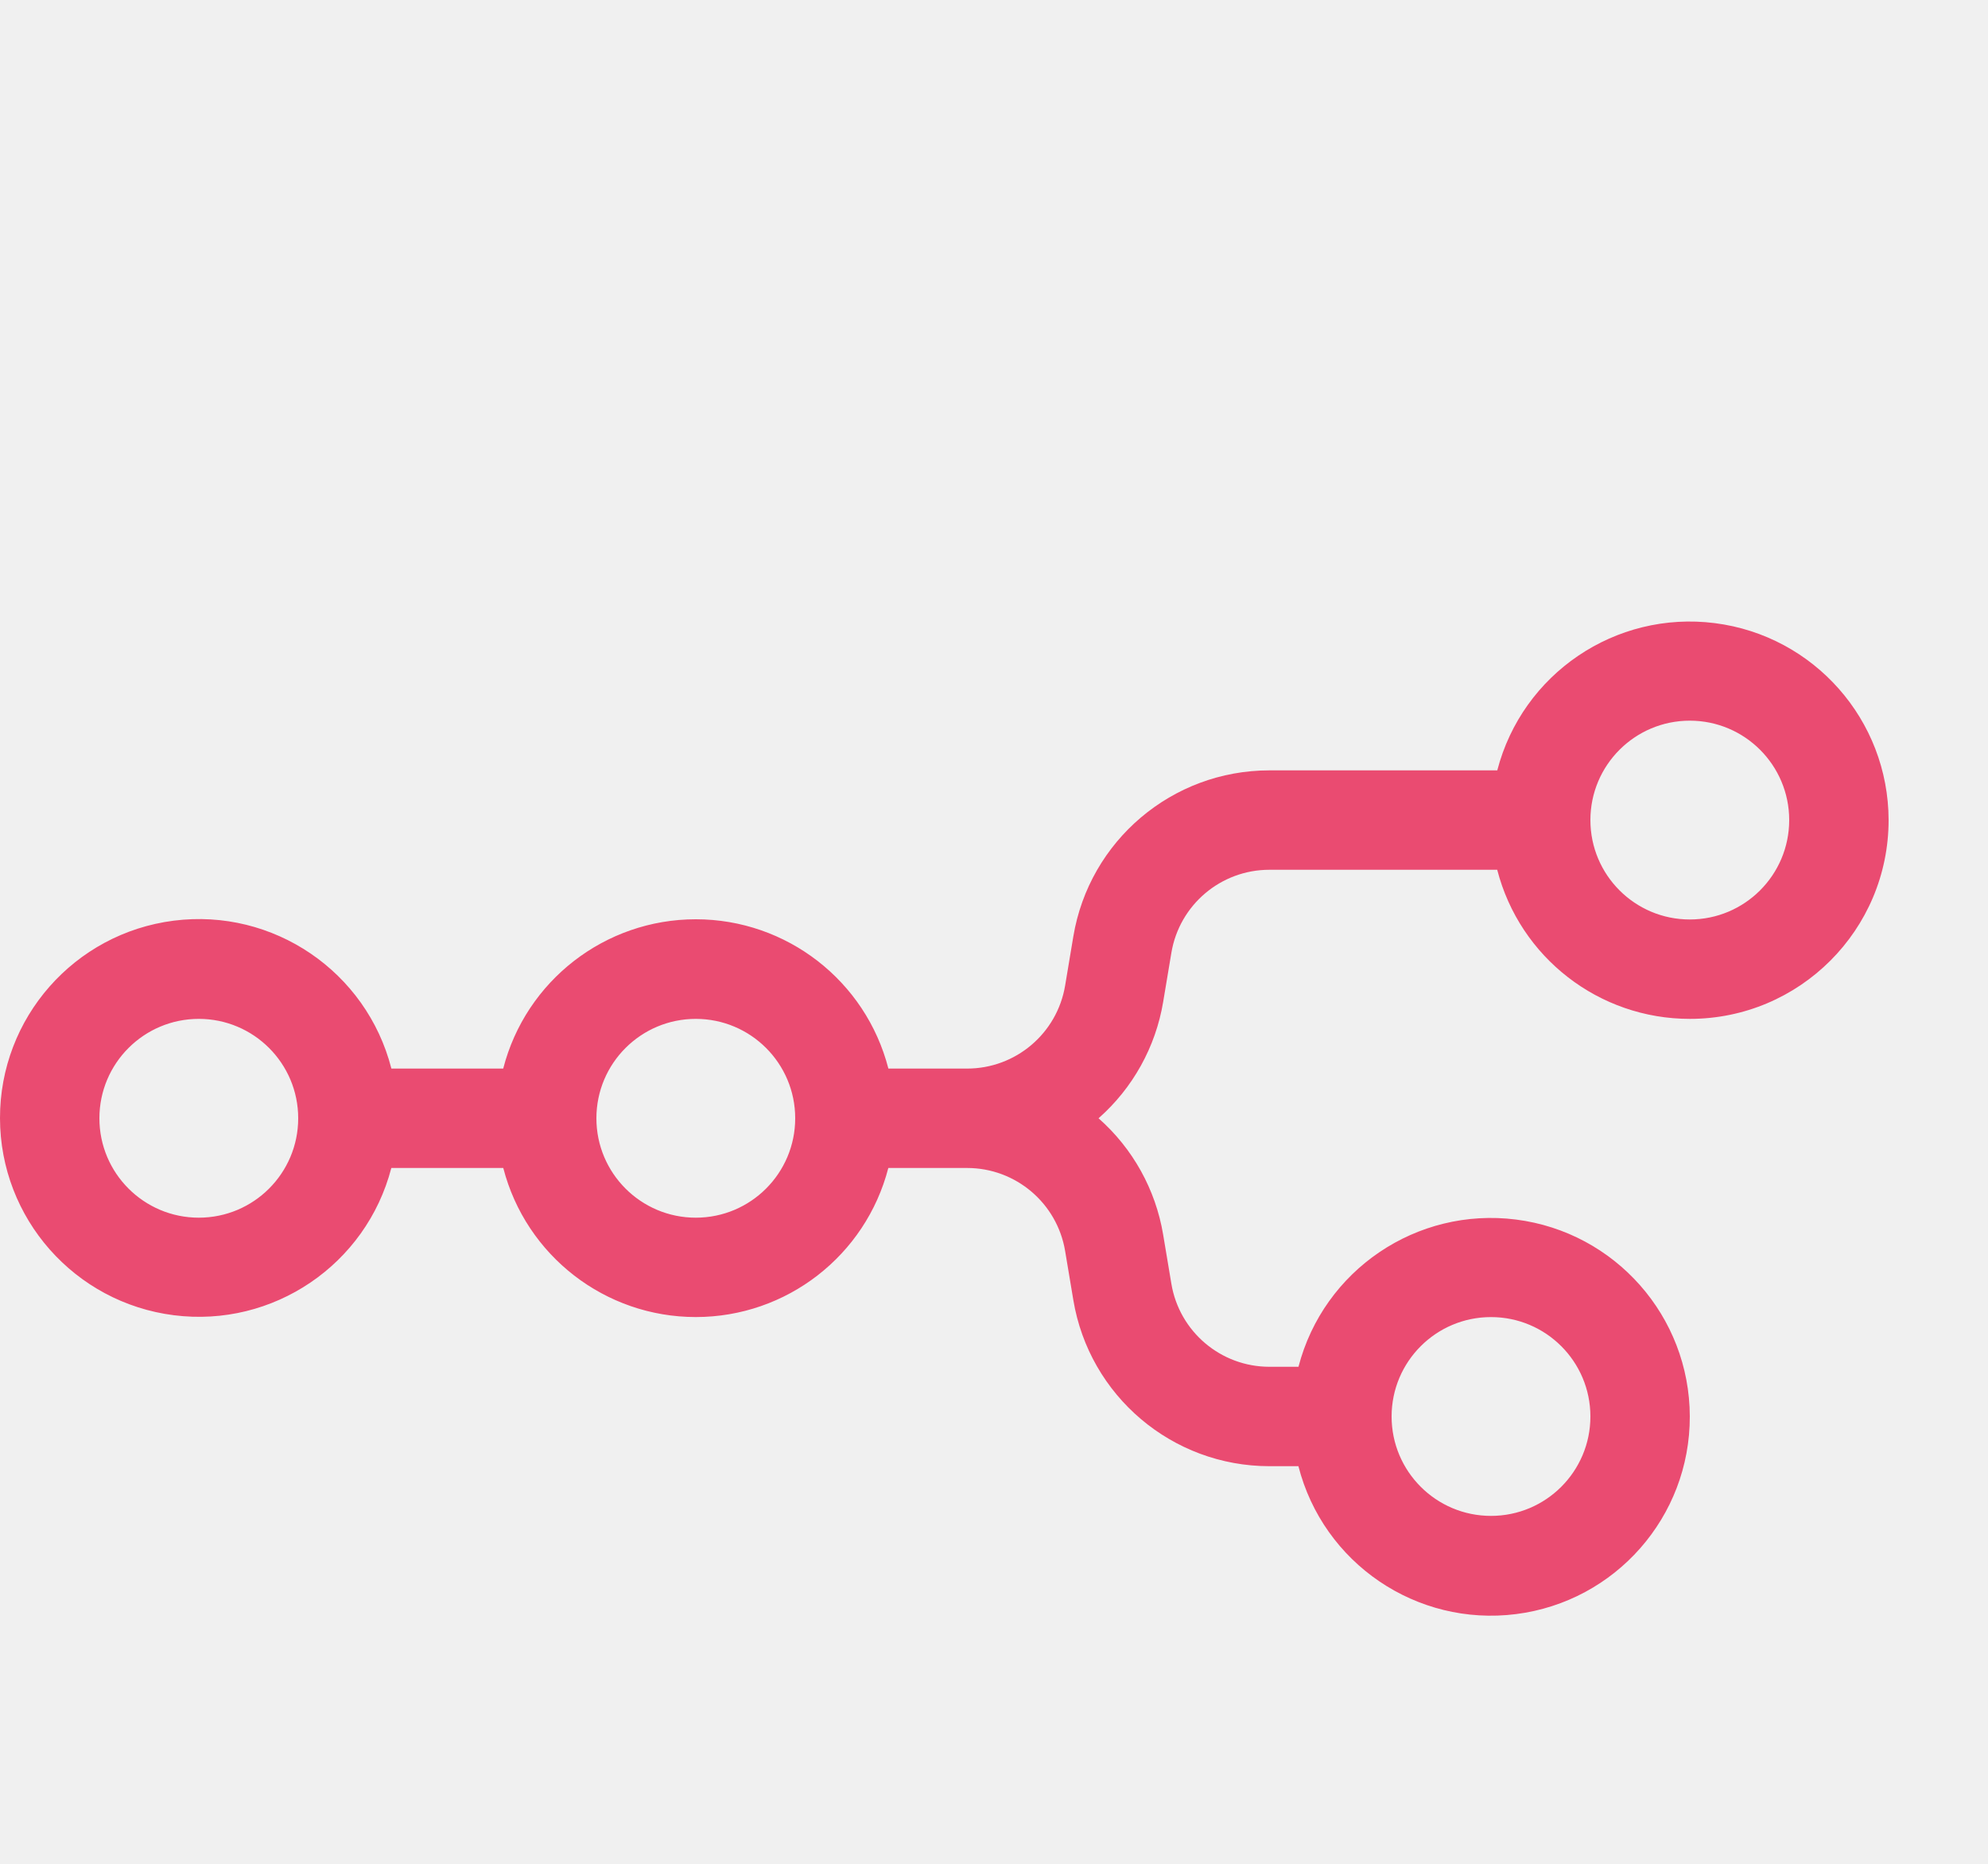
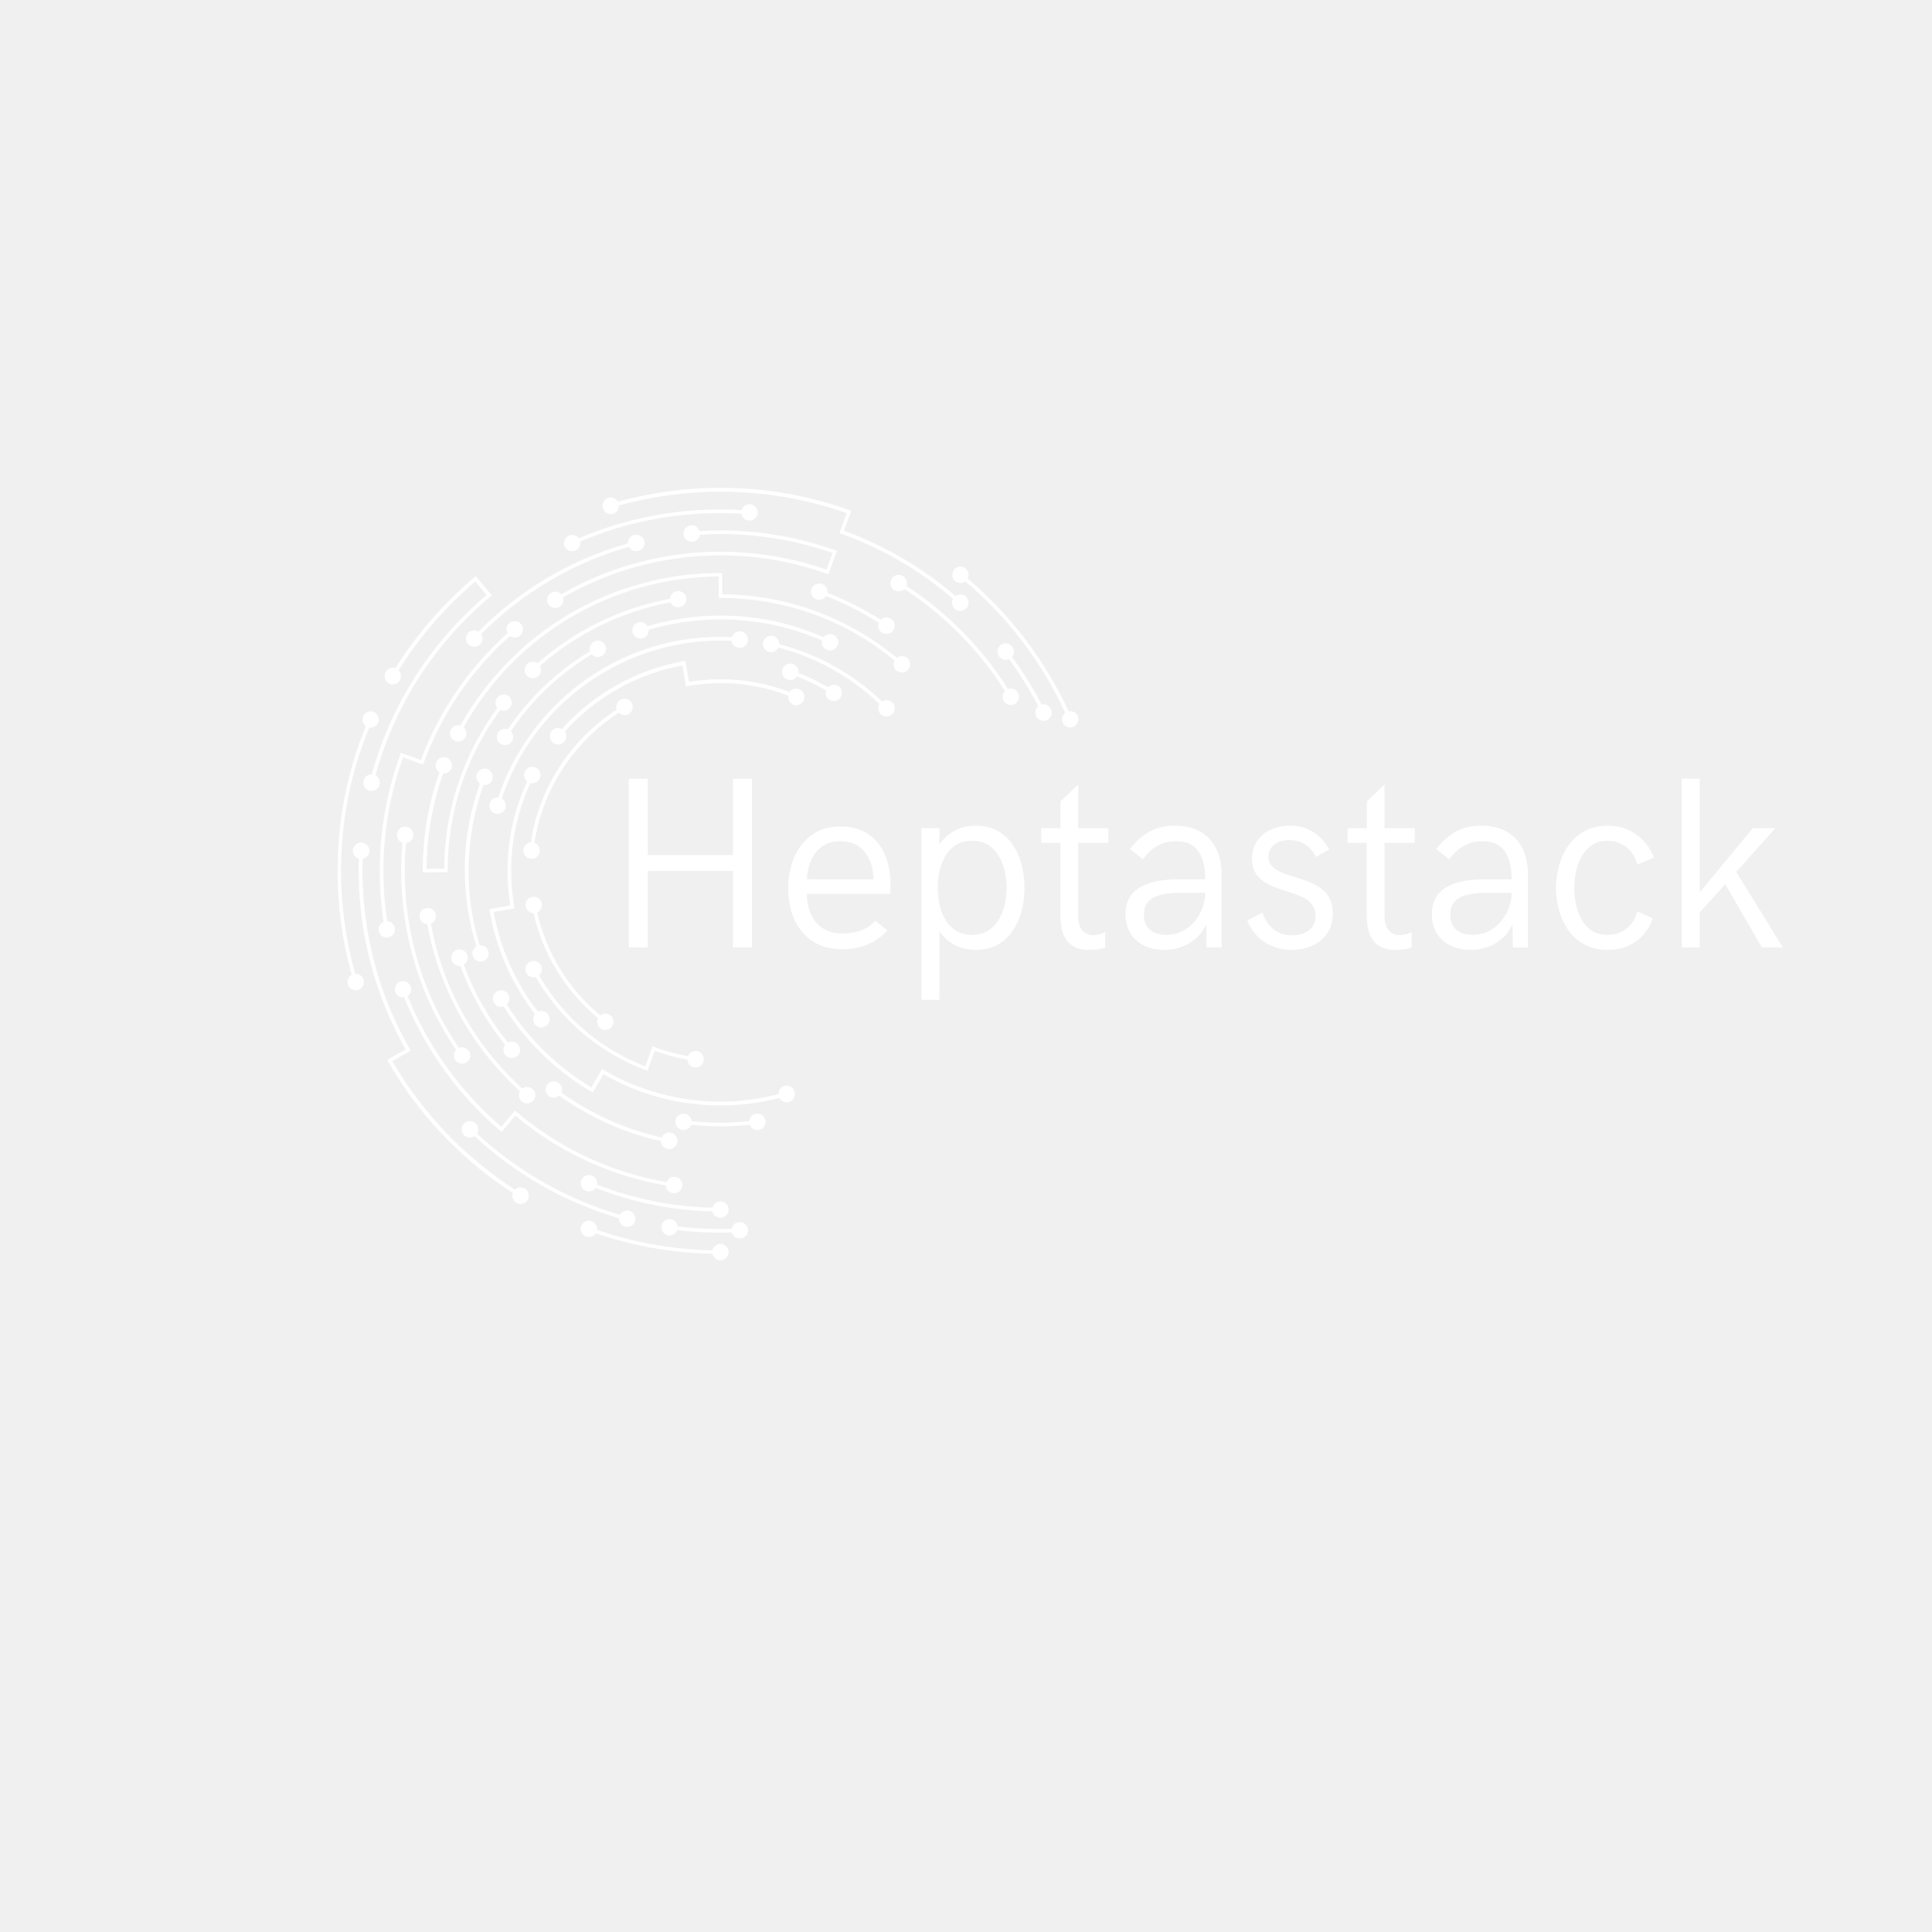
- <svg xmlns="http://www.w3.org/2000/svg" width="32" height="30">
-   <path fill="#EA4B71" fill-rule="evenodd" clip-rule="evenodd" transform="translate(0, 10)" d="M27.2 6.4A3.2 3.2 0 0 1 24.1 4h-3.667a1.6 1.6 0 0 0-1.578 1.337l-.132.79A3.2 3.2 0 0 1 17.683 8a3.2 3.2 0 0 1 1.04 1.874l.132.789A1.6 1.6 0 0 0 20.433 12h.468a3.201 3.201 0 0 1 6.299.8 3.2 3.2 0 0 1-6.3.8h-.467a3.2 3.2 0 0 1-3.156-2.674l-.132-.789A1.6 1.6 0 0 0 15.567 8.8h-1.268a3.201 3.201 0 0 1-6.198 0H6.299A3.201 3.201 0 0 1 0 8a3.2 3.2 0 0 1 6.3-.8h1.8a3.201 3.201 0 0 1 6.2 0h1.267a1.6 1.6 0 0 0 1.578-1.337l.132-.79A3.2 3.2 0 0 1 20.433 2.4h3.668a3.201 3.201 0 0 1 6.299.8 3.2 3.2 0 0 1-3.2 3.2m0-1.6a1.6 1.6 0 1 0 0-3.2 1.6 1.6 0 0 0 0 3.2m-24 4.8a1.6 1.6 0 1 0 0-3.2 1.6 1.6 0 0 0 0 3.2M12.8 8a1.6 1.6 0 1 1-3.2 0 1.6 1.6 0 0 1 3.2 0m12.8 4.8a1.6 1.6 0 1 1-3.2 0 1.6 1.6 0 0 1 3.2 0" />
+ <svg xmlns="http://www.w3.org/2000/svg" width="100" zoomAndPan="magnify" viewBox="0 0 375 375" height="100" preserveAspectRatio="xMidYMid meet" version="1.0">
+   <defs>
+     <g />
+     <clipPath id="de91d5893c">
+       <path d="M 116 94.656 L 188 94.656 L 188 119 L 116 119 Z M 116 94.656 " clip-rule="nonzero" />
+     </clipPath>
+     <clipPath id="0a091425bf">
+       <path d="M 112 236 L 142 236 L 142 244.656 L 112 244.656 Z M 112 236 " clip-rule="nonzero" />
+     </clipPath>
+     <clipPath id="55dd1b215b">
+       <path d="M 184 109 L 209.523 109 L 209.523 142 L 184 142 Z M 184 109 " clip-rule="nonzero" />
+     </clipPath>
+     <clipPath id="69731afd67">
+       <path d="M 65.523 138 L 74 138 L 74 193 L 65.523 193 Z M 65.523 138 " clip-rule="nonzero" />
+     </clipPath>
+   </defs>
+   <path fill="#ffffff" d="M 101.902 230.707 C 101.266 230.32 100.453 230.426 99.957 230.918 C 90.211 224.598 81.98 216.016 76.152 205.984 L 79.719 203.934 L 79.543 203.617 C 73.539 193.16 70.359 181.188 70.359 169.074 C 70.359 168.297 70.395 167.484 70.395 166.707 C 71.102 166.566 71.668 165.965 71.703 165.223 C 71.738 164.34 71.066 163.598 70.184 163.527 C 69.301 163.457 68.559 164.164 68.488 165.047 C 68.453 165.824 68.949 166.496 69.652 166.672 C 69.617 167.484 69.617 168.262 69.617 169.074 C 69.617 181.223 72.762 193.16 78.73 203.688 L 75.164 205.734 L 75.34 206.055 C 81.238 216.332 89.609 225.125 99.535 231.555 C 99.289 232.262 99.535 233.039 100.207 233.461 C 100.949 233.922 101.938 233.676 102.395 232.934 C 102.855 232.156 102.645 231.168 101.902 230.707 Z M 101.902 230.707 " fill-opacity="1" fill-rule="nonzero" />
+   <g clip-path="url(#de91d5893c)">
+     <path fill="#ffffff" d="M 118.996 99.738 C 119.703 99.527 120.16 98.855 120.125 98.117 C 126.52 96.348 133.16 95.43 139.836 95.43 C 148.242 95.43 156.508 96.844 164.348 99.598 L 162.934 103.484 L 163.254 103.59 C 171.234 106.449 178.547 110.688 184.973 116.234 C 184.621 116.871 184.762 117.684 185.328 118.176 C 186 118.777 186.988 118.707 187.586 118.035 C 188.188 117.363 188.117 116.375 187.445 115.777 C 186.883 115.281 186.035 115.246 185.434 115.668 C 179.004 110.16 171.73 105.922 163.816 103.023 L 165.23 99.141 L 164.914 99.035 C 156.895 96.137 148.453 94.688 139.836 94.688 C 133.055 94.688 126.379 95.609 119.914 97.375 C 119.562 96.738 118.785 96.387 118.078 96.633 C 117.23 96.879 116.77 97.762 117.02 98.609 C 117.266 99.492 118.148 99.988 118.996 99.738 Z M 118.996 99.738 " fill-opacity="1" fill-rule="nonzero" />
+   </g>
+   <path fill="#ffffff" d="M 75.41 132.625 C 76.152 133.082 77.141 132.836 77.602 132.059 C 77.988 131.422 77.848 130.609 77.355 130.117 C 81.414 123.617 86.395 117.859 92.258 112.879 L 94.449 115.492 C 83.605 124.711 75.906 136.719 72.16 150.32 C 71.422 150.285 70.75 150.777 70.574 151.52 C 70.359 152.367 70.891 153.25 71.738 153.461 C 72.586 153.676 73.469 153.145 73.68 152.297 C 73.855 151.555 73.504 150.848 72.867 150.496 C 76.613 136.898 84.312 124.922 95.191 115.777 L 95.473 115.562 L 92.363 111.855 L 92.082 112.066 C 86.078 117.117 80.922 123.051 76.754 129.691 C 76.047 129.445 75.27 129.727 74.883 130.398 C 74.422 131.211 74.668 132.164 75.41 132.625 Z M 75.41 132.625 " fill-opacity="1" fill-rule="nonzero" />
+   <path fill="#ffffff" d="M 139.836 107.086 C 128.957 107.086 118.289 109.949 108.93 115.352 C 108.434 114.82 107.586 114.68 106.953 115.07 C 106.211 115.527 105.965 116.516 106.422 117.258 C 106.883 118 107.871 118.246 108.613 117.789 C 109.246 117.398 109.496 116.625 109.281 115.953 C 118.535 110.617 129.098 107.793 139.836 107.793 C 146.898 107.793 153.855 108.992 160.461 111.359 L 160.781 111.465 L 162.441 106.91 L 162.121 106.805 C 154.988 104.262 147.5 102.953 139.871 102.953 C 138.492 102.953 137.117 102.988 135.773 103.094 C 135.562 102.391 134.891 101.895 134.113 101.965 C 133.23 102.035 132.594 102.812 132.664 103.695 C 132.734 104.578 133.512 105.215 134.395 105.145 C 135.137 105.074 135.738 104.508 135.844 103.801 C 137.188 103.73 138.562 103.66 139.906 103.66 C 147.359 103.66 154.633 104.898 161.594 107.336 L 160.426 110.547 C 153.785 108.289 146.863 107.086 139.836 107.086 Z M 139.836 107.086 " fill-opacity="1" fill-rule="nonzero" />
+   <path fill="#ffffff" d="M 73.504 180.66 C 73.645 181.543 74.492 182.105 75.34 181.965 C 76.188 181.824 76.789 180.977 76.648 180.129 C 76.508 179.387 75.906 178.855 75.164 178.82 C 74.668 175.609 74.422 172.324 74.422 169.074 C 74.422 161.48 75.695 154.062 78.238 147 L 82.121 148.41 L 82.227 148.094 C 85.688 138.664 91.445 130.152 98.969 123.441 C 99.535 123.863 100.348 123.863 100.949 123.371 C 101.617 122.805 101.688 121.781 101.125 121.109 C 100.559 120.438 99.535 120.367 98.863 120.934 C 98.262 121.426 98.156 122.273 98.512 122.91 C 90.988 129.621 85.195 138.098 81.699 147.527 L 77.812 146.117 L 77.707 146.434 C 75.059 153.676 73.715 161.305 73.715 169.109 C 73.715 172.43 73.965 175.715 74.457 178.965 C 73.82 179.211 73.398 179.918 73.504 180.66 Z M 73.504 180.66 " fill-opacity="1" fill-rule="nonzero" />
+   <path fill="#ffffff" d="M 99.957 215.555 L 97.309 218.699 C 89.293 211.812 83.039 203.086 79.121 193.34 C 79.719 192.949 79.969 192.172 79.719 191.465 C 79.402 190.652 78.484 190.23 77.672 190.512 C 76.859 190.832 76.434 191.75 76.719 192.562 C 77 193.27 77.707 193.691 78.449 193.586 C 82.441 203.547 88.867 212.48 97.098 219.477 L 97.379 219.688 L 100.027 216.543 C 108.434 223.609 118.5 228.234 129.238 230.105 C 129.273 230.848 129.84 231.484 130.617 231.59 C 131.5 231.73 132.312 231.133 132.418 230.246 C 132.559 229.363 131.957 228.551 131.074 228.445 C 130.332 228.34 129.629 228.766 129.379 229.438 C 118.645 227.598 108.578 222.902 100.242 215.801 Z M 99.957 215.555 " fill-opacity="1" fill-rule="nonzero" />
+   <path fill="#ffffff" d="M 174.059 127.68 C 164.523 119.801 152.586 115.422 140.188 115.352 L 140.188 111.219 L 139.836 111.219 C 118.785 111.219 99.605 122.523 89.363 140.816 C 88.656 140.605 87.879 140.922 87.527 141.594 C 87.102 142.371 87.422 143.324 88.195 143.75 C 88.973 144.172 89.926 143.855 90.352 143.078 C 90.703 142.406 90.527 141.629 90 141.137 C 100.066 123.156 118.855 112.031 139.516 111.891 L 139.516 116.059 L 139.871 116.059 C 152.23 116.059 164.172 120.367 173.637 128.207 C 173.32 128.844 173.426 129.656 173.988 130.152 C 174.66 130.715 175.648 130.68 176.25 130.008 C 176.816 129.34 176.781 128.348 176.109 127.75 C 175.508 127.254 174.66 127.219 174.059 127.68 Z M 174.059 127.68 " fill-opacity="1" fill-rule="nonzero" />
+   <path fill="#ffffff" d="M 87.633 149.117 C 87.949 148.305 87.527 147.387 86.715 147.07 C 85.902 146.75 84.984 147.176 84.664 147.988 C 84.383 148.695 84.664 149.508 85.301 149.895 C 83.145 156.004 82.051 162.434 82.051 168.969 L 82.051 169.32 L 86.891 169.285 L 86.891 168.934 C 86.926 157.594 90.422 146.891 97.098 137.816 C 97.77 138.098 98.547 137.922 99.004 137.355 C 99.535 136.648 99.43 135.66 98.723 135.133 C 98.016 134.602 97.027 134.707 96.496 135.414 C 96.039 136.016 96.074 136.863 96.531 137.426 C 89.855 146.539 86.289 157.277 86.219 168.613 L 82.793 168.613 C 82.828 162.258 83.922 156.074 86.008 150.141 C 86.645 150.211 87.348 149.789 87.633 149.117 Z M 87.633 149.117 " fill-opacity="1" fill-rule="nonzero" />
+   <path fill="#ffffff" d="M 152.23 210.785 C 151.527 211 151.066 211.668 151.102 212.375 C 147.43 213.328 143.648 213.824 139.836 213.824 C 131.852 213.824 124.012 211.703 117.16 207.68 L 116.84 207.5 L 114.793 211.07 C 108.117 207.078 102.465 201.531 98.371 194.965 C 98.898 194.469 99.004 193.656 98.652 193.02 C 98.191 192.242 97.238 191.996 96.461 192.457 C 95.684 192.914 95.438 193.867 95.898 194.645 C 96.285 195.316 97.062 195.598 97.77 195.352 C 102.008 202.133 107.871 207.82 114.758 211.883 L 115.074 212.059 L 117.125 208.492 C 124.012 212.48 131.852 214.566 139.836 214.566 C 143.719 214.566 147.57 214.07 151.277 213.117 C 151.633 213.754 152.41 214.105 153.152 213.895 C 154 213.648 154.457 212.766 154.211 211.918 C 153.965 211 153.078 210.539 152.23 210.785 Z M 152.23 210.785 " fill-opacity="1" fill-rule="nonzero" />
+   <path fill="#ffffff" d="M 104.055 149.012 C 103.277 148.625 102.324 148.906 101.902 149.719 C 101.547 150.391 101.762 151.238 102.324 151.695 C 99.781 157.137 98.512 163 98.512 169.074 C 98.512 171.297 98.688 173.559 99.039 175.75 L 94.977 176.457 L 95.051 176.809 C 96.285 184.086 99.324 190.973 103.844 196.836 C 103.383 197.398 103.383 198.246 103.844 198.848 C 104.41 199.52 105.398 199.625 106.105 199.059 C 106.812 198.496 106.883 197.508 106.316 196.801 C 105.855 196.234 105.043 196.059 104.41 196.375 C 100.027 190.688 97.062 184.051 95.828 177.02 L 99.887 176.312 L 99.816 175.961 C 99.43 173.699 99.219 171.371 99.219 169.074 C 99.219 163.105 100.488 157.348 102.961 151.98 C 103.668 152.156 104.41 151.836 104.727 151.168 C 105.152 150.355 104.832 149.398 104.055 149.012 Z M 104.055 149.012 " fill-opacity="1" fill-rule="nonzero" />
+   <path fill="#ffffff" d="M 134.785 207.184 C 135.668 207.289 136.445 206.688 136.586 205.805 C 136.727 204.922 136.09 204.145 135.207 204.004 C 134.465 203.898 133.797 204.324 133.512 204.992 C 131.289 204.605 129.098 204.004 126.977 203.227 L 126.66 203.086 L 125.246 206.973 C 123.199 206.195 121.223 205.242 119.312 204.109 C 113.203 200.543 108.152 195.422 104.621 189.312 C 105.152 188.852 105.328 188.039 104.973 187.371 C 104.551 186.594 103.598 186.309 102.82 186.699 C 102.043 187.086 101.762 188.074 102.148 188.852 C 102.5 189.523 103.277 189.84 103.984 189.629 C 107.586 195.848 112.711 201.039 118.961 204.676 C 121.008 205.879 123.129 206.902 125.355 207.715 L 125.672 207.855 L 127.086 203.969 C 129.133 204.711 131.254 205.277 133.406 205.664 C 133.477 206.441 134.043 207.078 134.785 207.184 Z M 134.785 207.184 " fill-opacity="1" fill-rule="nonzero" />
+   <path fill="#ffffff" d="M 155.164 133.789 C 154.457 133.473 153.645 133.719 153.223 134.32 C 148.949 132.66 144.461 131.848 139.836 131.848 C 137.785 131.848 135.738 132.023 133.727 132.34 L 133.02 128.277 L 132.664 128.348 C 123.586 129.938 115.254 134.602 109.07 141.488 C 108.398 141.137 107.586 141.277 107.094 141.879 C 106.527 142.547 106.633 143.574 107.305 144.137 C 107.977 144.703 109 144.598 109.566 143.926 C 110.023 143.359 110.059 142.547 109.637 141.984 C 115.641 135.309 123.66 130.785 132.453 129.16 L 133.16 133.223 L 133.512 133.152 C 135.598 132.801 137.715 132.586 139.871 132.586 C 144.391 132.586 148.805 133.398 153.008 135.023 C 152.902 135.73 153.258 136.438 153.926 136.754 C 154.738 137.109 155.66 136.719 156.012 135.941 C 156.328 135.059 155.977 134.141 155.164 133.789 Z M 155.164 133.789 " fill-opacity="1" fill-rule="nonzero" />
+   <g clip-path="url(#0a091425bf)">
+     <path fill="#ffffff" d="M 139.836 241.445 C 139.094 241.445 138.457 241.973 138.281 242.68 C 130.617 242.539 123.094 241.195 115.887 238.727 C 115.957 238.02 115.57 237.312 114.863 237.031 C 114.051 236.711 113.133 237.137 112.816 237.984 C 112.496 238.797 112.922 239.715 113.77 240.031 C 114.477 240.277 115.289 239.996 115.676 239.395 C 122.953 241.867 130.547 243.211 138.281 243.352 C 138.422 244.059 139.059 244.625 139.836 244.625 C 140.719 244.625 141.426 243.918 141.426 243.035 C 141.426 242.152 140.719 241.445 139.836 241.445 Z M 139.836 241.445 " fill-opacity="1" fill-rule="nonzero" />
+   </g>
+   <g clip-path="url(#55dd1b215b)">
+     <path fill="#ffffff" d="M 185.398 112.809 C 185.965 113.27 186.777 113.27 187.375 112.844 C 195.605 119.801 202.281 128.598 206.766 138.344 C 206.203 138.77 205.953 139.547 206.273 140.254 C 206.625 141.066 207.578 141.418 208.355 141.066 C 209.168 140.711 209.523 139.758 209.168 138.98 C 208.852 138.273 208.109 137.922 207.402 138.062 C 202.883 128.207 196.137 119.344 187.836 112.312 C 188.188 111.645 188.012 110.832 187.41 110.336 C 186.738 109.77 185.715 109.879 185.188 110.582 C 184.656 111.289 184.727 112.277 185.398 112.809 Z M 185.398 112.809 " fill-opacity="1" fill-rule="nonzero" />
+   </g>
+   <g clip-path="url(#69731afd67)">
+     <path fill="#ffffff" d="M 71.031 140.922 C 67.359 149.859 65.523 159.324 65.523 169.074 C 65.523 175.926 66.441 182.707 68.277 189.207 C 67.641 189.559 67.289 190.336 67.535 191.078 C 67.781 191.926 68.664 192.387 69.512 192.137 C 70.359 191.891 70.82 191.008 70.574 190.16 C 70.359 189.453 69.688 188.992 68.949 189.031 C 67.145 182.566 66.191 175.855 66.191 169.074 C 66.191 159.395 68.027 150.035 71.668 141.207 C 72.375 141.348 73.117 140.957 73.398 140.289 C 73.75 139.477 73.363 138.559 72.586 138.203 C 71.773 137.852 70.855 138.238 70.5 139.016 C 70.184 139.688 70.43 140.5 71.031 140.922 Z M 71.031 140.922 " fill-opacity="1" fill-rule="nonzero" />
+   </g>
+   <path fill="#ffffff" d="M 143.508 237.207 C 142.766 237.242 142.168 237.805 142.023 238.512 C 138.527 238.617 134.996 238.477 131.535 238.055 C 131.465 237.348 130.934 236.746 130.191 236.641 C 129.309 236.535 128.496 237.137 128.391 237.984 C 128.285 238.867 128.887 239.68 129.734 239.785 C 130.477 239.891 131.18 239.43 131.465 238.762 C 134.961 239.184 138.527 239.324 142.059 239.219 C 142.238 239.926 142.906 240.422 143.684 240.387 C 144.566 240.348 145.238 239.574 145.203 238.727 C 145.168 237.879 144.391 237.172 143.508 237.207 Z M 143.508 237.207 " fill-opacity="1" fill-rule="nonzero" />
+   <path fill="#ffffff" d="M 202.176 136.754 C 200.516 133.543 198.574 130.434 196.418 127.5 C 196.875 126.938 196.949 126.09 196.453 125.488 C 195.922 124.781 194.898 124.676 194.227 125.207 C 193.523 125.734 193.414 126.762 193.945 127.43 C 194.406 128.031 195.18 128.207 195.852 127.926 C 197.973 130.82 199.879 133.895 201.539 137.074 C 200.973 137.531 200.797 138.309 201.117 139.016 C 201.504 139.793 202.457 140.145 203.234 139.758 C 204.012 139.371 204.363 138.414 203.977 137.637 C 203.66 136.898 202.883 136.578 202.176 136.754 Z M 202.176 136.754 " fill-opacity="1" fill-rule="nonzero" />
+   <path fill="#ffffff" d="M 111.719 106.84 C 112.391 106.523 112.746 105.816 112.637 105.109 C 121.258 101.438 130.371 99.598 139.836 99.598 C 141.176 99.598 142.555 99.633 143.898 99.703 C 144.004 100.41 144.602 100.977 145.344 101.047 C 146.227 101.117 147.004 100.445 147.074 99.598 C 147.145 98.75 146.477 97.938 145.629 97.867 C 144.852 97.797 144.18 98.293 143.969 99 C 142.59 98.93 141.211 98.891 139.836 98.891 C 130.297 98.891 121.043 100.766 112.355 104.473 C 111.934 103.871 111.121 103.66 110.414 103.98 C 109.602 104.332 109.246 105.285 109.602 106.098 C 109.988 106.84 110.941 107.191 111.719 106.84 Z M 111.719 106.84 " fill-opacity="1" fill-rule="nonzero" />
+   <path fill="#ffffff" d="M 92.328 218.062 C 91.695 217.461 90.703 217.461 90.07 218.098 C 89.469 218.734 89.469 219.723 90.105 220.359 C 90.668 220.887 91.48 220.957 92.117 220.535 C 100.102 227.953 109.742 233.426 120.16 236.465 C 120.125 237.207 120.586 237.879 121.328 238.09 C 122.176 238.301 123.059 237.805 123.27 236.957 C 123.48 236.109 122.988 235.227 122.141 235.016 C 121.434 234.84 120.691 235.156 120.34 235.793 C 110.023 232.789 100.488 227.352 92.578 220.039 C 92.965 219.406 92.859 218.594 92.328 218.062 Z M 92.328 218.062 " fill-opacity="1" fill-rule="nonzero" />
+   <path fill="#ffffff" d="M 139.836 236.359 C 140.719 236.359 141.426 235.652 141.426 234.77 C 141.426 233.887 140.719 233.18 139.836 233.18 C 139.094 233.18 138.457 233.711 138.281 234.414 C 130.547 234.238 123.023 232.719 115.887 229.93 C 115.992 229.223 115.641 228.48 114.934 228.199 C 114.121 227.848 113.203 228.234 112.852 229.047 C 112.496 229.859 112.887 230.777 113.699 231.133 C 114.406 231.414 115.219 231.168 115.605 230.566 C 122.812 233.391 130.441 234.945 138.246 235.121 C 138.422 235.828 139.059 236.359 139.836 236.359 Z M 139.836 236.359 " fill-opacity="1" fill-rule="nonzero" />
+   <path fill="#ffffff" d="M 195.676 133.754 C 190.625 125.77 183.844 118.883 175.934 113.727 C 176.18 113.02 175.934 112.242 175.262 111.82 C 174.52 111.359 173.531 111.574 173.07 112.348 C 172.613 113.125 172.824 114.082 173.602 114.539 C 174.238 114.93 175.051 114.82 175.543 114.328 C 183.383 119.449 190.094 126.266 195.074 134.141 C 194.582 134.637 194.441 135.449 194.828 136.086 C 195.289 136.828 196.277 137.074 197.02 136.613 C 197.762 136.156 198.008 135.168 197.547 134.426 C 197.195 133.754 196.383 133.508 195.676 133.754 Z M 195.676 133.754 " fill-opacity="1" fill-rule="nonzero" />
+   <path fill="#ffffff" d="M 123.094 103.836 C 122.352 104.016 121.855 104.719 121.891 105.461 C 110.906 108.57 100.949 114.434 92.859 122.594 C 92.223 122.203 91.41 122.309 90.883 122.84 C 90.281 123.477 90.316 124.5 90.953 125.102 C 91.586 125.699 92.613 125.664 93.211 125.031 C 93.742 124.5 93.777 123.688 93.391 123.086 C 101.371 115.035 111.227 109.207 122.105 106.133 C 122.457 106.77 123.164 107.121 123.906 106.91 C 124.754 106.699 125.281 105.816 125.07 104.969 C 124.789 104.121 123.941 103.625 123.094 103.836 Z M 123.094 103.836 " fill-opacity="1" fill-rule="nonzero" />
+   <path fill="#ffffff" d="M 80.215 162.223 C 80.32 161.34 79.684 160.562 78.801 160.457 C 77.918 160.348 77.141 160.984 77.035 161.867 C 76.965 162.645 77.426 163.316 78.129 163.562 C 77.953 165.398 77.883 167.238 77.883 169.074 C 77.883 181.578 81.559 193.551 88.516 203.793 C 88.02 204.324 87.949 205.172 88.41 205.805 C 88.902 206.512 89.926 206.688 90.633 206.16 C 91.34 205.664 91.516 204.641 90.988 203.934 C 90.562 203.336 89.75 203.121 89.078 203.406 C 82.191 193.27 78.555 181.438 78.555 169.074 C 78.555 167.273 78.625 165.438 78.801 163.633 C 79.543 163.527 80.145 162.965 80.215 162.223 Z M 80.215 162.223 " fill-opacity="1" fill-rule="nonzero" />
+   <path fill="#ffffff" d="M 101.371 211.281 C 92.082 202.84 85.832 191.574 83.641 179.281 C 84.312 179 84.734 178.328 84.594 177.586 C 84.453 176.703 83.641 176.102 82.793 176.242 C 81.91 176.387 81.309 177.195 81.449 178.043 C 81.559 178.785 82.191 179.352 82.934 179.387 C 85.195 191.82 91.516 203.227 100.914 211.812 C 100.559 212.445 100.699 213.293 101.266 213.789 C 101.938 214.355 102.926 214.285 103.527 213.613 C 104.09 212.941 104.02 211.953 103.348 211.352 C 102.785 210.891 101.973 210.855 101.371 211.281 Z M 101.371 211.281 " fill-opacity="1" fill-rule="nonzero" />
+   <path fill="#ffffff" d="M 171.164 122.77 C 171.906 123.262 172.895 123.086 173.391 122.344 C 173.883 121.602 173.707 120.613 172.965 120.121 C 172.328 119.695 171.48 119.766 170.953 120.297 C 167.668 118.211 164.207 116.445 160.602 115.07 C 160.711 114.328 160.285 113.621 159.543 113.34 C 158.73 113.055 157.812 113.48 157.496 114.293 C 157.211 115.105 157.637 116.023 158.449 116.34 C 159.156 116.586 159.934 116.305 160.32 115.703 C 163.887 117.082 167.312 118.812 170.562 120.898 C 170.316 121.566 170.527 122.344 171.164 122.77 Z M 171.164 122.77 " fill-opacity="1" fill-rule="nonzero" />
+   <path fill="#ffffff" d="M 131.395 114.75 C 130.617 114.855 130.086 115.492 130.051 116.234 C 120.48 118 111.684 122.273 104.34 128.738 C 103.738 128.312 102.891 128.348 102.324 128.879 C 101.688 129.48 101.652 130.504 102.254 131.141 C 102.855 131.777 103.879 131.812 104.516 131.211 C 105.043 130.715 105.152 129.902 104.797 129.27 C 112.004 122.91 120.727 118.672 130.156 116.906 C 130.441 117.578 131.109 117.965 131.852 117.859 C 132.734 117.719 133.336 116.906 133.195 116.059 C 133.055 115.211 132.242 114.609 131.395 114.75 Z M 131.395 114.75 " fill-opacity="1" fill-rule="nonzero" />
+   <path fill="#ffffff" d="M 98.582 202.344 C 94.906 197.789 92.012 192.703 90.035 187.227 C 90.633 186.84 90.953 186.098 90.703 185.391 C 90.422 184.543 89.539 184.121 88.691 184.367 C 87.844 184.613 87.422 185.531 87.668 186.379 C 87.914 187.121 88.621 187.547 89.363 187.477 C 91.375 193.02 94.309 198.176 98.051 202.805 C 97.594 203.406 97.594 204.219 98.121 204.816 C 98.688 205.488 99.711 205.559 100.383 204.992 C 101.055 204.43 101.125 203.406 100.559 202.734 C 100.027 202.168 99.219 202.027 98.582 202.344 Z M 98.582 202.344 " fill-opacity="1" fill-rule="nonzero" />
+   <path fill="#ffffff" d="M 108.473 210.223 C 107.766 209.691 106.777 209.832 106.246 210.504 C 105.715 211.211 105.855 212.199 106.527 212.73 C 107.129 213.188 107.977 213.152 108.543 212.66 C 114.441 216.898 121.223 219.934 128.285 221.488 C 128.285 222.23 128.816 222.867 129.594 223.008 C 130.441 223.184 131.289 222.617 131.465 221.734 C 131.641 220.887 131.074 220.039 130.191 219.863 C 129.449 219.723 128.746 220.109 128.461 220.781 C 121.504 219.262 114.828 216.262 109 212.094 C 109.246 211.457 109.035 210.68 108.473 210.223 Z M 108.473 210.223 " fill-opacity="1" fill-rule="nonzero" />
+   <path fill="#ffffff" d="M 160.426 126.09 C 161.203 126.477 162.156 126.125 162.547 125.348 C 162.934 124.57 162.582 123.617 161.805 123.227 C 161.098 122.91 160.285 123.121 159.863 123.688 C 153.539 120.898 146.828 119.484 139.871 119.484 C 135.031 119.484 130.297 120.191 125.707 121.531 C 125.355 120.898 124.543 120.578 123.836 120.828 C 122.988 121.109 122.562 121.992 122.812 122.84 C 123.094 123.688 123.977 124.109 124.824 123.863 C 125.531 123.617 125.953 122.945 125.918 122.238 C 130.441 120.898 135.102 120.227 139.871 120.227 C 146.758 120.227 153.363 121.602 159.578 124.359 C 159.402 125.031 159.719 125.77 160.426 126.09 Z M 160.426 126.09 " fill-opacity="1" fill-rule="nonzero" />
+   <path fill="#ffffff" d="M 96.676 142.195 C 96.215 142.938 96.426 143.926 97.168 144.387 C 97.91 144.844 98.898 144.633 99.359 143.891 C 99.746 143.254 99.641 142.441 99.145 141.949 C 103.207 135.871 108.613 130.75 114.863 127.008 C 115.359 127.539 116.137 127.68 116.805 127.324 C 117.582 126.902 117.867 125.914 117.441 125.172 C 117.02 124.43 116.027 124.109 115.289 124.535 C 114.617 124.922 114.332 125.699 114.547 126.406 C 108.188 130.188 102.715 135.379 98.582 141.559 C 97.875 141.312 97.098 141.559 96.676 142.195 Z M 96.676 142.195 " fill-opacity="1" fill-rule="nonzero" />
+   <path fill="#ffffff" d="M 92.473 183.695 C 91.836 184.086 91.516 184.863 91.766 185.566 C 92.047 186.414 92.965 186.84 93.777 186.559 C 94.625 186.273 95.051 185.355 94.766 184.543 C 94.52 183.836 93.848 183.414 93.105 183.484 C 91.66 178.82 90.953 173.984 90.953 169.039 C 90.953 163.316 91.941 157.699 93.848 152.367 C 94.555 152.473 95.262 152.086 95.543 151.379 C 95.863 150.566 95.473 149.648 94.66 149.293 C 93.848 148.977 92.93 149.363 92.578 150.176 C 92.293 150.883 92.578 151.695 93.176 152.086 C 91.199 157.488 90.211 163.176 90.211 168.969 C 90.246 174.055 90.988 179 92.473 183.695 Z M 92.473 183.695 " fill-opacity="1" fill-rule="nonzero" />
+   <path fill="#ffffff" d="M 146.758 216.191 C 146.016 216.297 145.484 216.898 145.414 217.602 C 141.742 218.027 137.965 218.027 134.254 217.602 C 134.184 216.898 133.652 216.297 132.914 216.191 C 132.027 216.051 131.219 216.648 131.109 217.531 C 131.004 218.414 131.57 219.227 132.453 219.336 C 133.23 219.441 133.938 218.98 134.184 218.309 C 137.926 218.734 141.777 218.734 145.523 218.309 C 145.77 219.016 146.477 219.441 147.254 219.336 C 148.137 219.191 148.734 218.379 148.594 217.531 C 148.453 216.648 147.641 216.051 146.758 216.191 Z M 146.758 216.191 " fill-opacity="1" fill-rule="nonzero" />
+   <path fill="#ffffff" d="M 171.199 136.156 C 165.582 130.785 158.73 126.973 151.242 125.031 C 151.242 124.289 150.75 123.617 150.008 123.441 C 149.16 123.262 148.312 123.793 148.102 124.641 C 147.922 125.488 148.453 126.336 149.301 126.547 C 150.043 126.727 150.75 126.336 151.066 125.699 C 158.449 127.609 165.16 131.352 170.703 136.648 C 170.316 137.25 170.387 138.062 170.918 138.594 C 171.516 139.227 172.543 139.227 173.176 138.629 C 173.812 138.027 173.812 137.004 173.211 136.367 C 172.648 135.836 171.836 135.766 171.199 136.156 Z M 171.199 136.156 " fill-opacity="1" fill-rule="nonzero" />
+   <path fill="#ffffff" d="M 139.836 124.324 C 140.543 124.324 141.281 124.359 141.988 124.395 C 142.094 125.102 142.695 125.664 143.438 125.734 C 144.32 125.805 145.098 125.172 145.168 124.289 C 145.238 123.406 144.602 122.629 143.719 122.559 C 142.941 122.484 142.273 122.98 142.059 123.688 C 141.32 123.652 140.578 123.617 139.871 123.617 C 129.84 123.617 120.34 126.832 112.391 132.871 C 105.117 138.414 99.57 146.152 96.711 154.805 C 95.969 154.734 95.262 155.191 95.051 155.934 C 94.801 156.781 95.297 157.664 96.145 157.914 C 96.992 158.16 97.875 157.664 98.121 156.816 C 98.332 156.109 98.016 155.371 97.379 155.016 C 103.348 136.863 120.621 124.324 139.836 124.324 Z M 139.836 124.324 " fill-opacity="1" fill-rule="nonzero" />
+   <path fill="#ffffff" d="M 162.723 133.152 C 162.086 132.73 161.238 132.871 160.711 133.398 C 158.871 132.34 156.965 131.387 154.988 130.609 C 155.094 129.867 154.668 129.16 153.926 128.879 C 153.078 128.598 152.195 129.02 151.879 129.867 C 151.598 130.715 152.02 131.598 152.867 131.918 C 153.574 132.164 154.316 131.883 154.703 131.281 C 156.648 132.059 158.52 132.977 160.32 134 C 160.109 134.672 160.355 135.449 160.957 135.836 C 161.699 136.297 162.688 136.086 163.145 135.344 C 163.605 134.602 163.465 133.613 162.723 133.152 Z M 162.723 133.152 " fill-opacity="1" fill-rule="nonzero" />
+   <path fill="#ffffff" d="M 103.031 163.492 C 102.289 163.562 101.688 164.129 101.582 164.906 C 101.477 165.789 102.113 166.566 102.996 166.672 C 103.879 166.777 104.656 166.141 104.762 165.258 C 104.832 164.516 104.41 163.848 103.738 163.598 C 105.293 153.285 111.297 144.031 120.09 138.344 C 120.586 138.84 121.398 138.98 122.035 138.594 C 122.777 138.133 123.059 137.18 122.598 136.402 C 122.141 135.66 121.188 135.379 120.41 135.836 C 119.738 136.227 119.457 137.039 119.703 137.746 C 110.73 143.535 104.621 152.969 103.031 163.492 Z M 103.031 163.492 " fill-opacity="1" fill-rule="nonzero" />
+   <path fill="#ffffff" d="M 105.152 175.359 C 105.008 174.477 104.16 173.914 103.312 174.09 C 102.43 174.23 101.867 175.078 102.043 175.926 C 102.184 176.668 102.82 177.234 103.562 177.234 C 105.363 185.215 109.742 192.348 116.066 197.613 C 115.746 198.285 115.922 199.094 116.523 199.59 C 117.23 200.121 118.219 199.98 118.75 199.309 C 119.277 198.602 119.137 197.613 118.465 197.082 C 117.867 196.625 117.055 196.66 116.523 197.117 C 110.344 191.961 106.035 184.934 104.27 177.125 C 104.867 176.809 105.258 176.102 105.152 175.359 Z M 105.152 175.359 " fill-opacity="1" fill-rule="nonzero" />
+   <g fill="#ffffff" fill-opacity="1">
+     <g transform="translate(117.1476, 183.9063)">
+       <g>
+         <path d="M 4.906 0 L 4.906 -32.75 L 8.594 -32.75 L 8.594 -17.938 L 25.125 -17.938 L 25.125 -32.75 L 28.812 -32.75 L 28.812 0 L 25.125 0 L 25.125 -14.859 L 8.594 -14.859 L 8.594 0 Z M 4.906 0 " />
+       </g>
+     </g>
+   </g>
+   <g fill="#ffffff" fill-opacity="1">
+     <g transform="translate(150.8661, 183.9063)">
+       <g>
+         <path d="M 12.547 0.328 C 10.773 0.328 9.238 0.016 7.938 -0.609 C 6.633 -1.234 5.551 -2.094 4.688 -3.188 C 3.82 -4.289 3.176 -5.547 2.75 -6.953 C 2.32 -8.367 2.109 -9.867 2.109 -11.453 C 2.109 -13.016 2.316 -14.516 2.734 -15.953 C 3.148 -17.391 3.773 -18.672 4.609 -19.797 C 5.441 -20.922 6.488 -21.816 7.75 -22.484 C 9.008 -23.148 10.484 -23.484 12.172 -23.484 C 13.672 -23.484 14.973 -23.266 16.078 -22.828 C 17.18 -22.398 18.109 -21.805 18.859 -21.047 C 19.617 -20.285 20.227 -19.422 20.688 -18.453 C 21.156 -17.492 21.488 -16.477 21.688 -15.406 C 21.895 -14.332 22 -13.258 22 -12.188 C 22 -11.895 21.984 -11.578 21.953 -11.234 C 21.93 -10.898 21.906 -10.625 21.875 -10.406 L 5.75 -10.406 C 5.75 -9.375 5.883 -8.395 6.156 -7.469 C 6.438 -6.539 6.859 -5.719 7.422 -5 C 7.992 -4.289 8.703 -3.734 9.547 -3.328 C 10.398 -2.922 11.391 -2.719 12.516 -2.719 C 13.848 -2.719 15.039 -2.891 16.094 -3.234 C 17.156 -3.578 18.133 -4.227 19.031 -5.188 L 21.391 -3.297 C 20.141 -2.023 18.816 -1.102 17.422 -0.531 C 16.023 0.039 14.398 0.328 12.547 0.328 Z M 5.75 -13.234 L 18.688 -13.234 C 18.664 -14.16 18.535 -15.062 18.297 -15.938 C 18.055 -16.82 17.68 -17.613 17.172 -18.312 C 16.66 -19.02 15.992 -19.582 15.172 -20 C 14.359 -20.414 13.359 -20.625 12.172 -20.625 C 11.098 -20.625 10.172 -20.426 9.391 -20.031 C 8.617 -19.645 7.969 -19.109 7.438 -18.422 C 6.914 -17.734 6.516 -16.941 6.234 -16.047 C 5.953 -15.16 5.789 -14.223 5.75 -13.234 Z M 5.75 -13.234 " />
+       </g>
+     </g>
+   </g>
+   <g fill="#ffffff" fill-opacity="1">
+     <g transform="translate(174.9211, 183.9063)">
+       <g>
+         <path d="M 3.938 10.156 L 3.938 -23.156 L 7.422 -23.156 L 7.422 -20 C 8.172 -21.113 9.148 -22 10.359 -22.656 C 11.566 -23.312 12.941 -23.641 14.484 -23.641 C 16.047 -23.641 17.41 -23.328 18.578 -22.703 C 19.754 -22.078 20.738 -21.211 21.531 -20.109 C 22.332 -19.004 22.93 -17.719 23.328 -16.25 C 23.734 -14.789 23.938 -13.238 23.938 -11.594 C 23.938 -9.945 23.734 -8.398 23.328 -6.953 C 22.93 -5.504 22.336 -4.223 21.547 -3.109 C 20.766 -1.992 19.785 -1.117 18.609 -0.484 C 17.43 0.148 16.066 0.469 14.516 0.469 C 13.016 0.469 11.648 0.156 10.422 -0.469 C 9.203 -1.094 8.203 -1.988 7.422 -3.156 L 7.422 10.156 Z M 13.766 -2.453 C 14.922 -2.453 15.922 -2.703 16.766 -3.203 C 17.609 -3.711 18.301 -4.395 18.844 -5.25 C 19.395 -6.102 19.801 -7.078 20.062 -8.172 C 20.332 -9.273 20.469 -10.414 20.469 -11.594 C 20.469 -12.758 20.332 -13.891 20.062 -14.984 C 19.801 -16.078 19.395 -17.055 18.844 -17.922 C 18.301 -18.785 17.609 -19.469 16.766 -19.969 C 15.922 -20.469 14.922 -20.719 13.766 -20.719 C 12.586 -20.719 11.578 -20.469 10.734 -19.969 C 9.898 -19.469 9.211 -18.785 8.672 -17.922 C 8.129 -17.055 7.727 -16.078 7.469 -14.984 C 7.219 -13.891 7.094 -12.758 7.094 -11.594 C 7.094 -10.414 7.219 -9.273 7.469 -8.172 C 7.727 -7.078 8.129 -6.102 8.672 -5.25 C 9.211 -4.395 9.898 -3.711 10.734 -3.203 C 11.578 -2.703 12.586 -2.453 13.766 -2.453 Z M 13.766 -2.453 " />
+       </g>
+     </g>
+   </g>
+   <g fill="#ffffff" fill-opacity="1">
+     <g transform="translate(201.0848, 183.9063)">
+       <g>
+         <path d="M 10.344 0.469 C 8.977 0.469 7.879 0.191 7.047 -0.359 C 6.223 -0.91 5.629 -1.68 5.266 -2.672 C 4.91 -3.672 4.734 -4.828 4.734 -6.141 L 4.734 -20.328 L 1.016 -20.328 L 1.016 -23.156 L 4.75 -23.156 L 4.75 -28.375 L 8.188 -31.609 L 8.188 -23.156 L 14.047 -23.156 L 14.047 -20.328 L 8.188 -20.328 L 8.188 -6.125 C 8.188 -4.852 8.461 -3.91 9.016 -3.297 C 9.566 -2.691 10.27 -2.391 11.125 -2.391 C 11.508 -2.391 11.898 -2.441 12.297 -2.547 C 12.703 -2.66 13.082 -2.801 13.438 -2.969 L 13.438 0 C 13.195 0.102 12.797 0.207 12.234 0.312 C 11.68 0.414 11.051 0.469 10.344 0.469 Z M 10.344 0.469 " />
+       </g>
+     </g>
+   </g>
+   <g fill="#ffffff" fill-opacity="1">
+     <g transform="translate(216.6811, 183.9063)">
+       <g>
+         <path d="M 9.297 0.469 C 7.836 0.469 6.547 0.191 5.422 -0.359 C 4.297 -0.91 3.406 -1.695 2.75 -2.719 C 2.102 -3.75 1.781 -4.988 1.781 -6.438 C 1.781 -8.758 2.656 -10.473 4.406 -11.578 C 6.164 -12.68 8.691 -13.234 11.984 -13.234 L 17.266 -13.234 C 17.266 -14.68 17.082 -15.961 16.719 -17.078 C 16.352 -18.191 15.758 -19.062 14.938 -19.688 C 14.113 -20.312 13 -20.625 11.594 -20.625 C 10.488 -20.625 9.523 -20.441 8.703 -20.078 C 7.879 -19.723 7.176 -19.273 6.594 -18.734 C 6.008 -18.203 5.535 -17.664 5.172 -17.125 L 2.641 -19.094 C 3.691 -20.531 4.93 -21.645 6.359 -22.438 C 7.785 -23.238 9.457 -23.641 11.375 -23.641 C 13.344 -23.641 15 -23.242 16.344 -22.453 C 17.688 -21.672 18.703 -20.57 19.391 -19.156 C 20.086 -17.738 20.438 -16.086 20.438 -14.203 L 20.438 0 L 17.5 0 L 17.438 -4.469 C 16.875 -3.312 16.16 -2.367 15.297 -1.641 C 14.441 -0.922 13.5 -0.391 12.469 -0.047 C 11.445 0.297 10.391 0.469 9.297 0.469 Z M 9.688 -2.453 C 10.875 -2.453 11.938 -2.695 12.875 -3.188 C 13.812 -3.688 14.609 -4.336 15.266 -5.141 C 15.922 -5.941 16.414 -6.82 16.75 -7.781 C 17.094 -8.738 17.266 -9.68 17.266 -10.609 L 12.312 -10.609 C 10.02 -10.609 8.285 -10.285 7.109 -9.641 C 5.941 -8.992 5.359 -7.895 5.359 -6.344 C 5.359 -5.438 5.551 -4.691 5.938 -4.109 C 6.32 -3.535 6.844 -3.113 7.5 -2.844 C 8.156 -2.582 8.883 -2.453 9.688 -2.453 Z M 9.688 -2.453 " />
+       </g>
+     </g>
+   </g>
+   <g fill="#ffffff" fill-opacity="1">
+     <g transform="translate(240.4348, 183.9063)">
+       <g>
+         <path d="M 10.312 0.469 C 8.863 0.469 7.551 0.207 6.375 -0.312 C 5.195 -0.844 4.207 -1.547 3.406 -2.422 C 2.602 -3.297 2.023 -4.242 1.672 -5.266 L 4.594 -6.766 C 4.863 -5.953 5.25 -5.211 5.75 -4.547 C 6.258 -3.879 6.895 -3.348 7.656 -2.953 C 8.426 -2.555 9.328 -2.359 10.359 -2.359 C 11.672 -2.359 12.754 -2.68 13.609 -3.328 C 14.473 -3.984 14.906 -4.938 14.906 -6.188 C 14.906 -6.957 14.727 -7.602 14.375 -8.125 C 14.031 -8.656 13.562 -9.094 12.969 -9.438 C 12.383 -9.789 11.727 -10.094 11 -10.344 C 10.281 -10.602 9.531 -10.852 8.75 -11.094 C 7.969 -11.332 7.211 -11.602 6.484 -11.906 C 5.766 -12.219 5.109 -12.598 4.516 -13.047 C 3.93 -13.492 3.461 -14.051 3.109 -14.719 C 2.766 -15.395 2.594 -16.227 2.594 -17.219 C 2.594 -18.613 2.93 -19.789 3.609 -20.75 C 4.297 -21.707 5.191 -22.426 6.297 -22.906 C 7.41 -23.395 8.625 -23.641 9.938 -23.641 C 11.727 -23.641 13.266 -23.211 14.547 -22.359 C 15.836 -21.516 16.836 -20.406 17.547 -19.031 L 15 -17.562 C 14.5 -18.57 13.82 -19.367 12.969 -19.953 C 12.113 -20.547 11.066 -20.844 9.828 -20.844 C 8.578 -20.844 7.586 -20.547 6.859 -19.953 C 6.129 -19.367 5.766 -18.598 5.766 -17.641 C 5.766 -16.973 5.938 -16.422 6.281 -15.984 C 6.633 -15.547 7.109 -15.172 7.703 -14.859 C 8.297 -14.547 8.961 -14.273 9.703 -14.047 C 10.453 -13.816 11.223 -13.57 12.016 -13.312 C 12.816 -13.062 13.586 -12.77 14.328 -12.438 C 15.066 -12.102 15.734 -11.688 16.328 -11.188 C 16.922 -10.688 17.391 -10.062 17.734 -9.312 C 18.086 -8.57 18.266 -7.672 18.266 -6.609 C 18.266 -5.422 18.039 -4.379 17.594 -3.484 C 17.145 -2.598 16.539 -1.859 15.781 -1.266 C 15.031 -0.68 14.18 -0.25 13.234 0.031 C 12.297 0.32 11.32 0.469 10.312 0.469 Z M 10.312 0.469 " />
+       </g>
+     </g>
+   </g>
+   <g fill="#ffffff" fill-opacity="1">
+     <g transform="translate(260.55, 183.9063)">
+       <g>
+         <path d="M 10.344 0.469 C 8.977 0.469 7.879 0.191 7.047 -0.359 C 6.223 -0.91 5.629 -1.68 5.266 -2.672 C 4.91 -3.672 4.734 -4.828 4.734 -6.141 L 4.734 -20.328 L 1.016 -20.328 L 1.016 -23.156 L 4.75 -23.156 L 4.75 -28.375 L 8.188 -31.609 L 8.188 -23.156 L 14.047 -23.156 L 14.047 -20.328 L 8.188 -20.328 L 8.188 -6.125 C 8.188 -4.852 8.461 -3.91 9.016 -3.297 C 9.566 -2.691 10.27 -2.391 11.125 -2.391 C 11.508 -2.391 11.898 -2.441 12.297 -2.547 C 12.703 -2.66 13.082 -2.801 13.438 -2.969 L 13.438 0 C 13.195 0.102 12.797 0.207 12.234 0.312 C 11.68 0.414 11.051 0.469 10.344 0.469 Z M 10.344 0.469 " />
+       </g>
+     </g>
+   </g>
+   <g fill="#ffffff" fill-opacity="1">
+     <g transform="translate(276.1463, 183.9063)">
+       <g>
+         <path d="M 9.297 0.469 C 7.836 0.469 6.547 0.191 5.422 -0.359 C 4.297 -0.91 3.406 -1.695 2.75 -2.719 C 2.102 -3.75 1.781 -4.988 1.781 -6.438 C 1.781 -8.758 2.656 -10.473 4.406 -11.578 C 6.164 -12.68 8.691 -13.234 11.984 -13.234 L 17.266 -13.234 C 17.266 -14.68 17.082 -15.961 16.719 -17.078 C 16.352 -18.191 15.758 -19.062 14.938 -19.688 C 14.113 -20.312 13 -20.625 11.594 -20.625 C 10.488 -20.625 9.523 -20.441 8.703 -20.078 C 7.879 -19.723 7.176 -19.273 6.594 -18.734 C 6.008 -18.203 5.535 -17.664 5.172 -17.125 L 2.641 -19.094 C 3.691 -20.531 4.93 -21.645 6.359 -22.438 C 7.785 -23.238 9.457 -23.641 11.375 -23.641 C 13.344 -23.641 15 -23.242 16.344 -22.453 C 17.688 -21.672 18.703 -20.57 19.391 -19.156 C 20.086 -17.738 20.438 -16.086 20.438 -14.203 L 20.438 0 L 17.5 0 L 17.438 -4.469 C 16.875 -3.312 16.16 -2.367 15.297 -1.641 C 14.441 -0.922 13.5 -0.391 12.469 -0.047 C 11.445 0.297 10.391 0.469 9.297 0.469 Z M 9.688 -2.453 C 10.875 -2.453 11.938 -2.695 12.875 -3.188 C 13.812 -3.688 14.609 -4.336 15.266 -5.141 C 15.922 -5.941 16.414 -6.82 16.75 -7.781 C 17.094 -8.738 17.266 -9.68 17.266 -10.609 L 12.312 -10.609 C 10.02 -10.609 8.285 -10.285 7.109 -9.641 C 5.941 -8.992 5.359 -7.895 5.359 -6.344 C 5.359 -5.438 5.551 -4.691 5.938 -4.109 C 6.32 -3.535 6.844 -3.113 7.5 -2.844 C 8.156 -2.582 8.883 -2.453 9.688 -2.453 Z M 9.688 -2.453 " />
+       </g>
+     </g>
+   </g>
+   <g fill="#ffffff" fill-opacity="1">
+     <g transform="translate(299.9, 183.9063)">
+       <g>
+         <path d="M 12.188 0.469 C 10.52 0.469 9.055 0.145 7.797 -0.5 C 6.535 -1.156 5.488 -2.047 4.656 -3.172 C 3.82 -4.305 3.191 -5.586 2.766 -7.016 C 2.336 -8.453 2.125 -9.961 2.125 -11.547 C 2.125 -13.109 2.332 -14.609 2.75 -16.047 C 3.176 -17.492 3.805 -18.785 4.641 -19.922 C 5.473 -21.066 6.516 -21.973 7.766 -22.641 C 9.016 -23.305 10.473 -23.641 12.141 -23.641 C 14.242 -23.641 16.07 -23.086 17.625 -21.984 C 19.176 -20.891 20.352 -19.383 21.156 -17.469 L 17.891 -16.078 C 17.66 -17.023 17.27 -17.844 16.719 -18.531 C 16.176 -19.219 15.508 -19.754 14.719 -20.141 C 13.926 -20.523 13.066 -20.719 12.141 -20.719 C 10.941 -20.719 9.926 -20.438 9.094 -19.875 C 8.27 -19.32 7.602 -18.594 7.094 -17.688 C 6.594 -16.789 6.227 -15.805 6 -14.734 C 5.781 -13.66 5.672 -12.598 5.672 -11.547 C 5.672 -10.473 5.781 -9.406 6 -8.344 C 6.227 -7.281 6.586 -6.301 7.078 -5.406 C 7.578 -4.52 8.242 -3.805 9.078 -3.266 C 9.922 -2.723 10.941 -2.453 12.141 -2.453 C 13.086 -2.453 13.953 -2.633 14.734 -3 C 15.516 -3.375 16.176 -3.898 16.719 -4.578 C 17.27 -5.266 17.66 -6.066 17.891 -6.984 L 20.906 -5.672 C 20.227 -3.754 19.129 -2.25 17.609 -1.156 C 16.098 -0.07 14.289 0.469 12.188 0.469 Z M 12.188 0.469 " />
+       </g>
+     </g>
+   </g>
+   <g fill="#ffffff" fill-opacity="1">
+     <g transform="translate(322.4717, 183.9063)">
+       <g>
+         <path d="M 3.938 0 L 3.938 -32.75 L 7.438 -32.75 L 7.438 -10.688 L 17.75 -23.156 L 22.094 -23.156 L 14.531 -14.656 L 23.594 0 L 19.5 0 L 12.406 -12.281 L 7.438 -6.797 L 7.438 0 Z M 3.938 0 " />
+       </g>
+     </g>
+   </g>
</svg>
